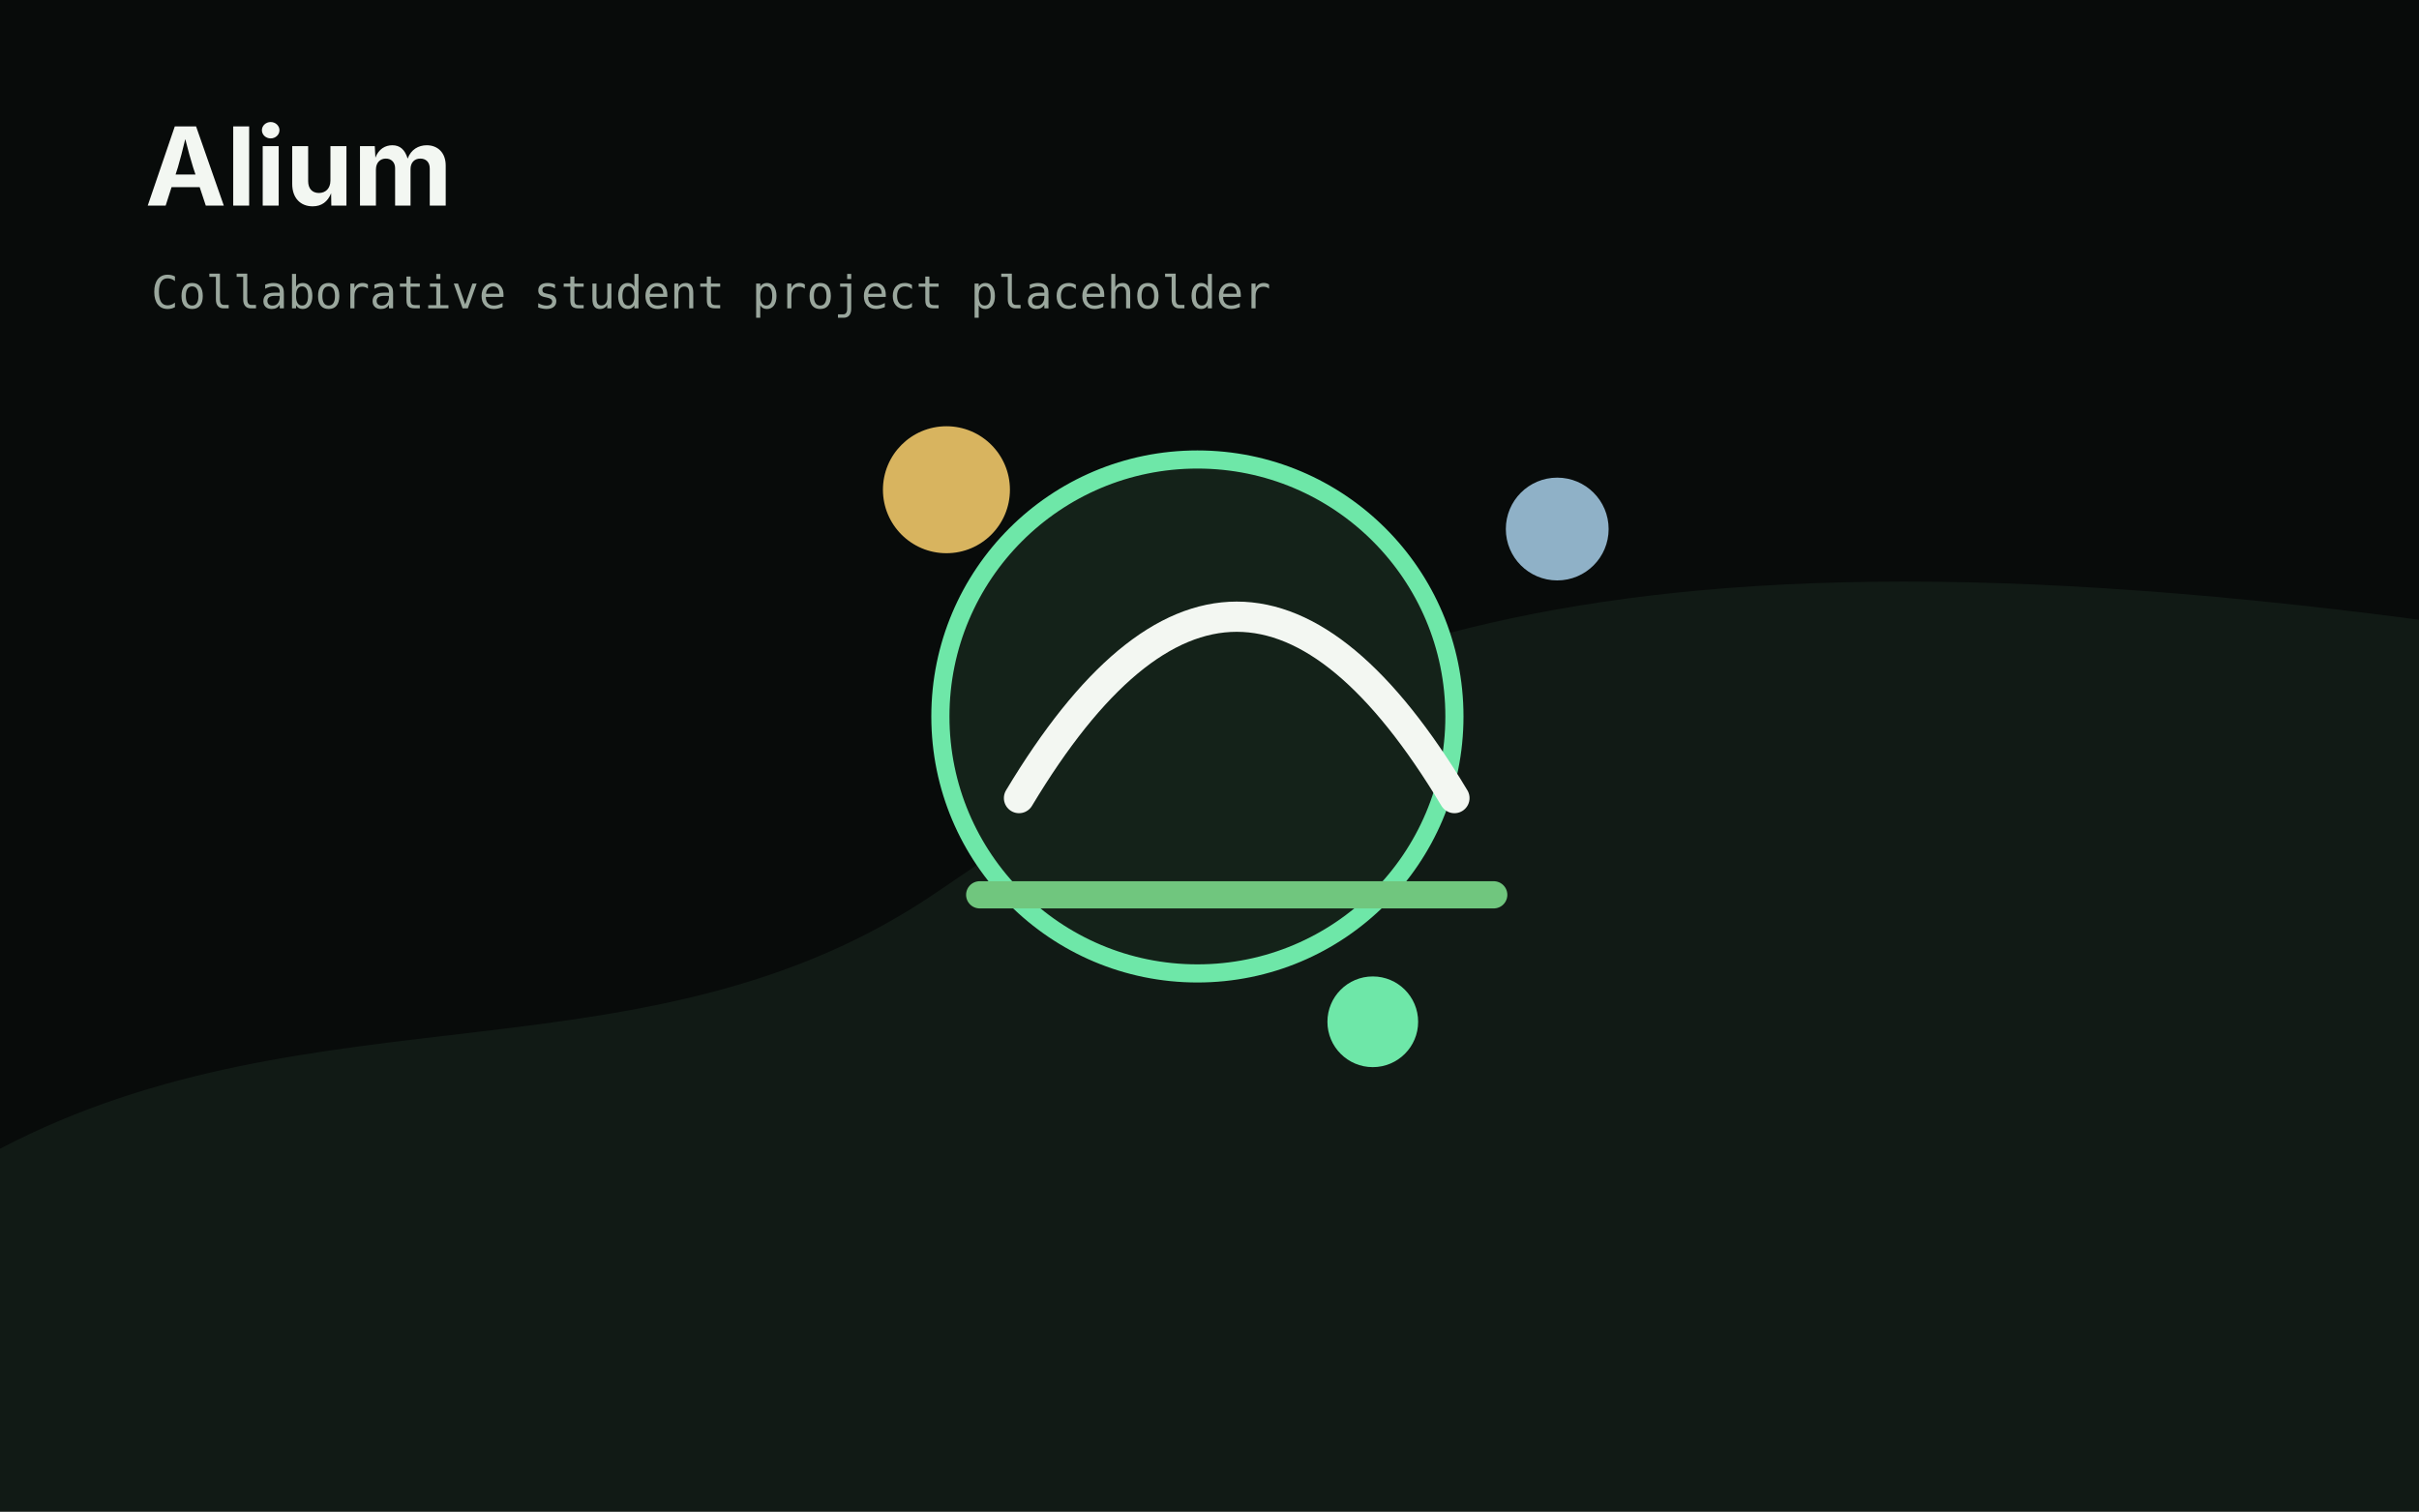
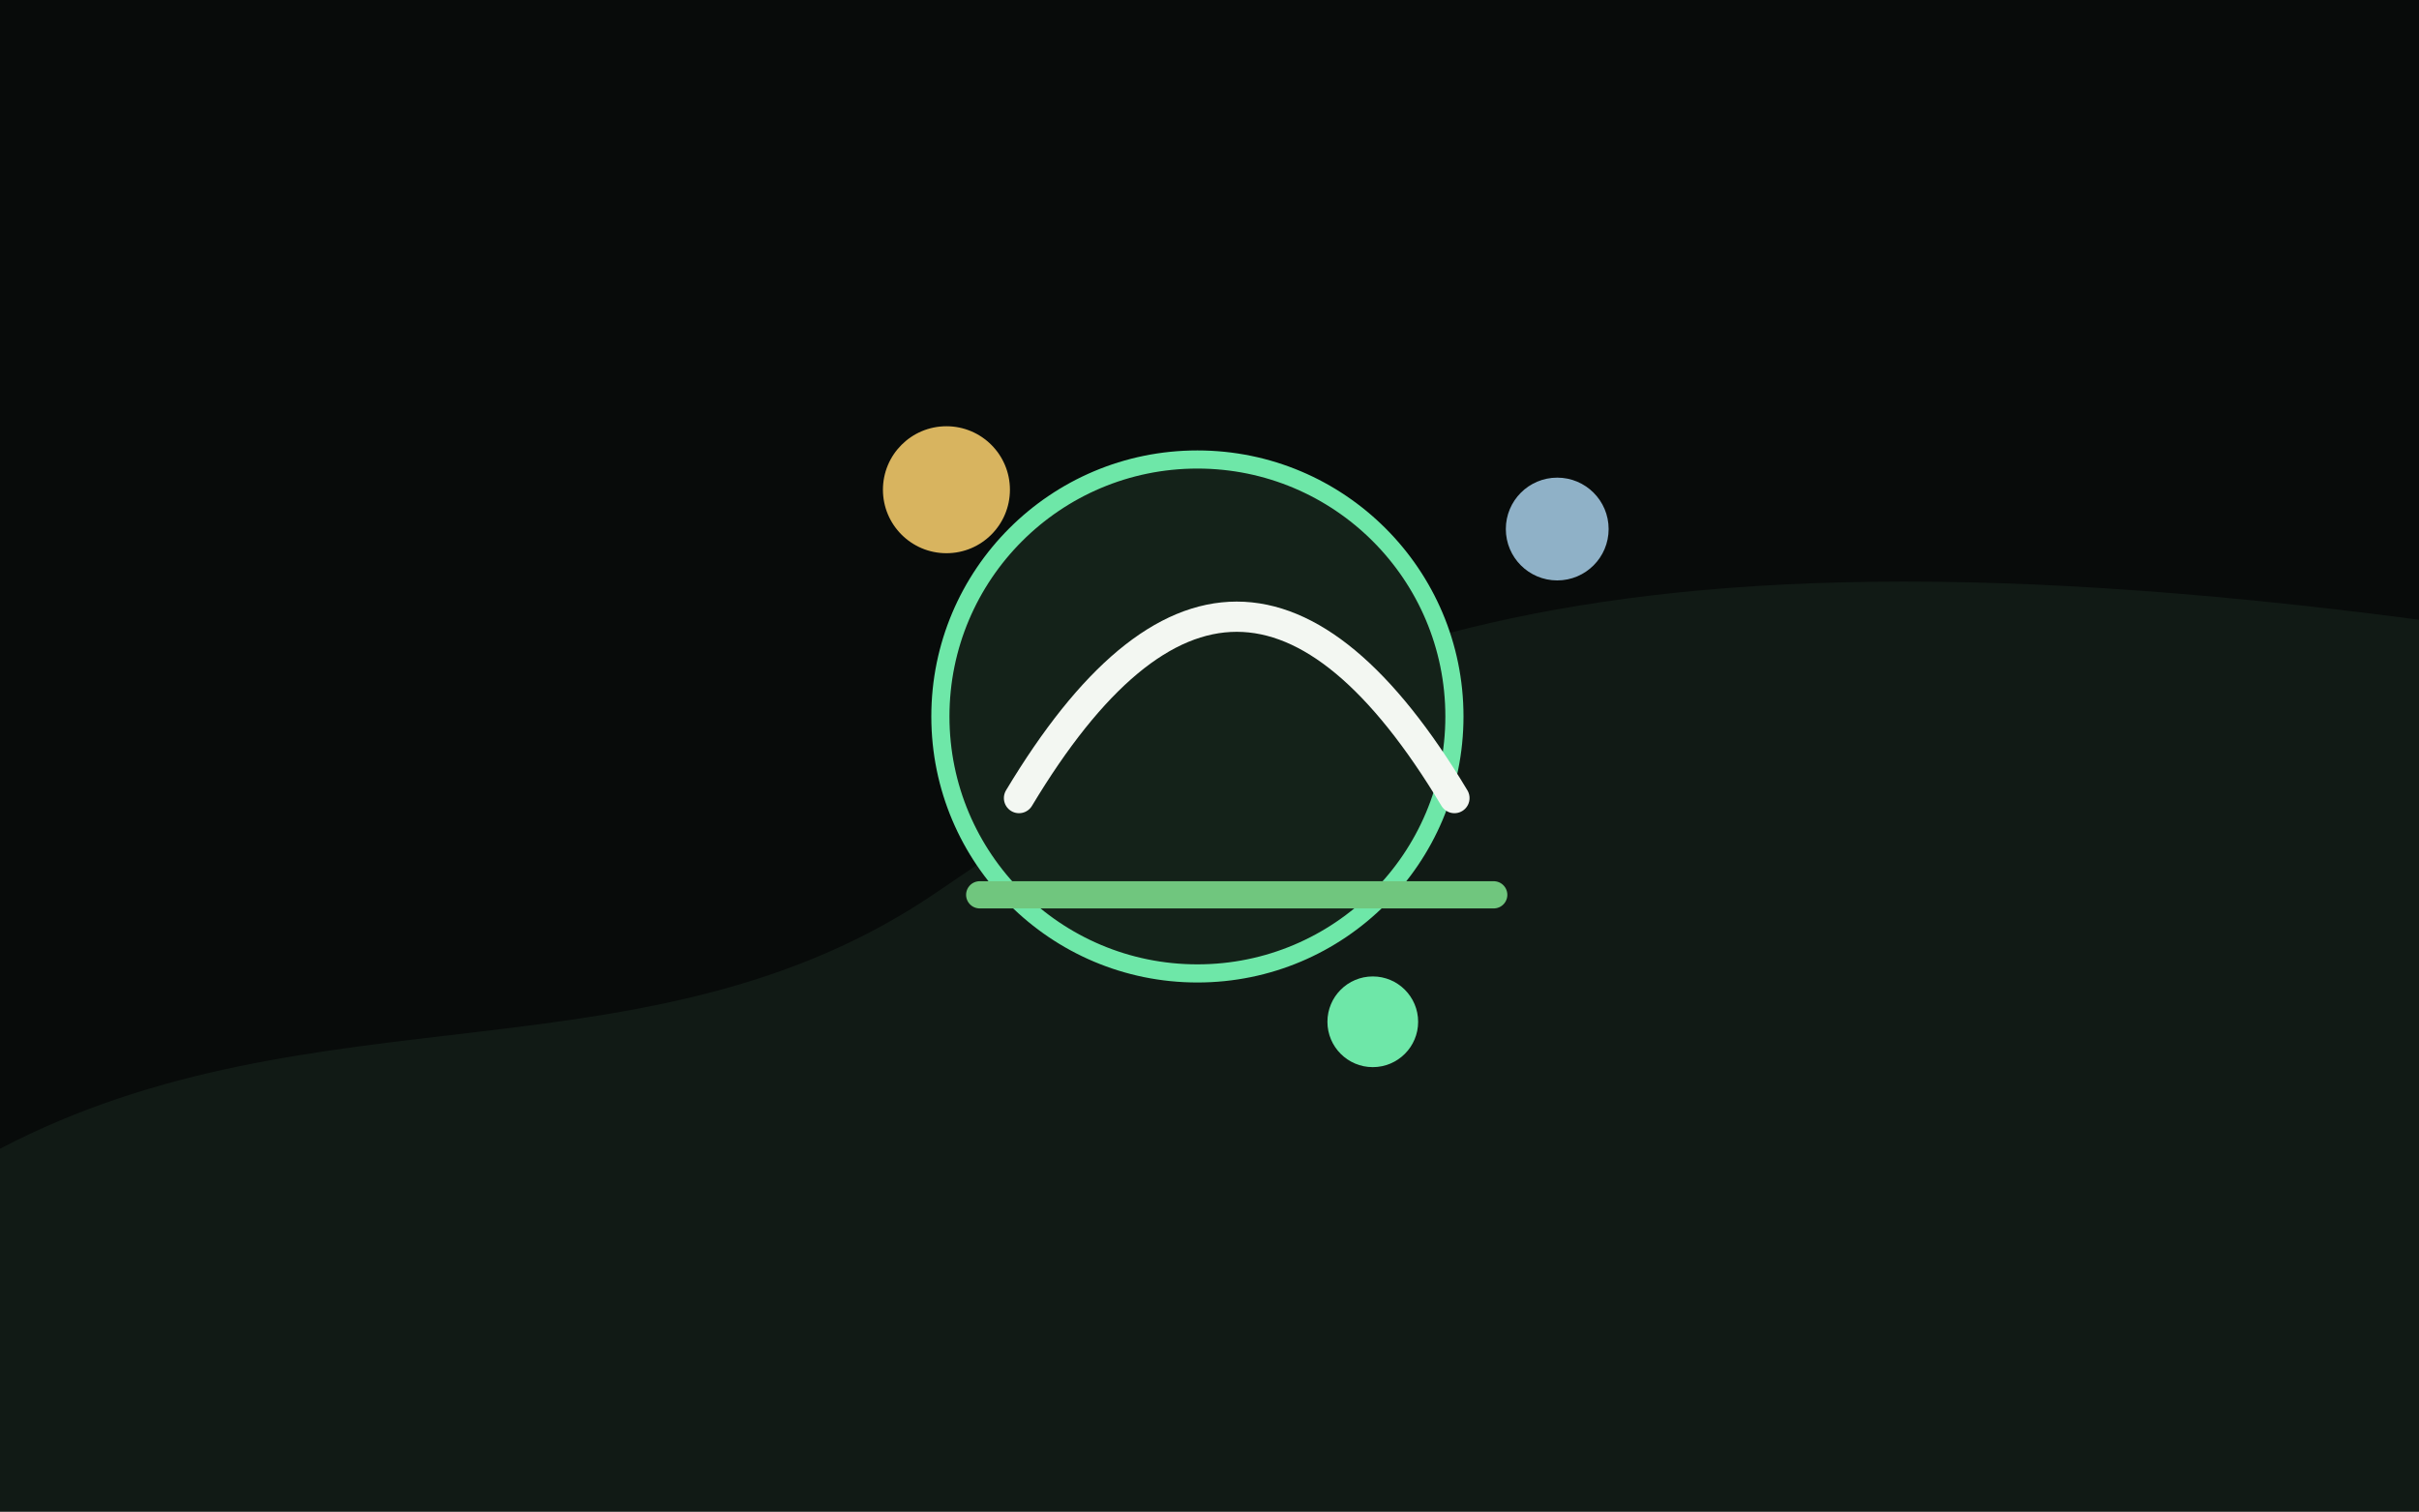
<svg xmlns="http://www.w3.org/2000/svg" width="1600" height="1000" viewBox="0 0 1600 1000" fill="none">
  <rect width="1600" height="1000" fill="#080B0A" />
  <path d="M0 760C210 650 430 720 620 590C820 454 994 330 1600 410V1000H0V760Z" fill="#111A15" />
  <circle cx="792" cy="474" r="170" fill="#142219" stroke="#6EE7A8" stroke-width="12" />
  <path d="M674 528C722 448 770 408 818 408C866 408 914 448 962 528" stroke="#F3F7F2" stroke-width="20" stroke-linecap="round" />
  <path d="M648 592H988" stroke="#70C67E" stroke-width="18" stroke-linecap="round" />
  <circle cx="626" cy="324" r="42" fill="#D8B45F" />
  <circle cx="1030" cy="350" r="34" fill="#8FB1C7" />
  <circle cx="908" cy="676" r="30" fill="#6EE7A8" />
-   <text x="96" y="136" fill="#F3F7F2" font-family="Inter, Arial, sans-serif" font-size="72" font-weight="700">Alium</text>
-   <text x="100" y="204" fill="#9AA79D" font-family="Consolas, monospace" font-size="30">Collaborative student project placeholder</text>
</svg>
